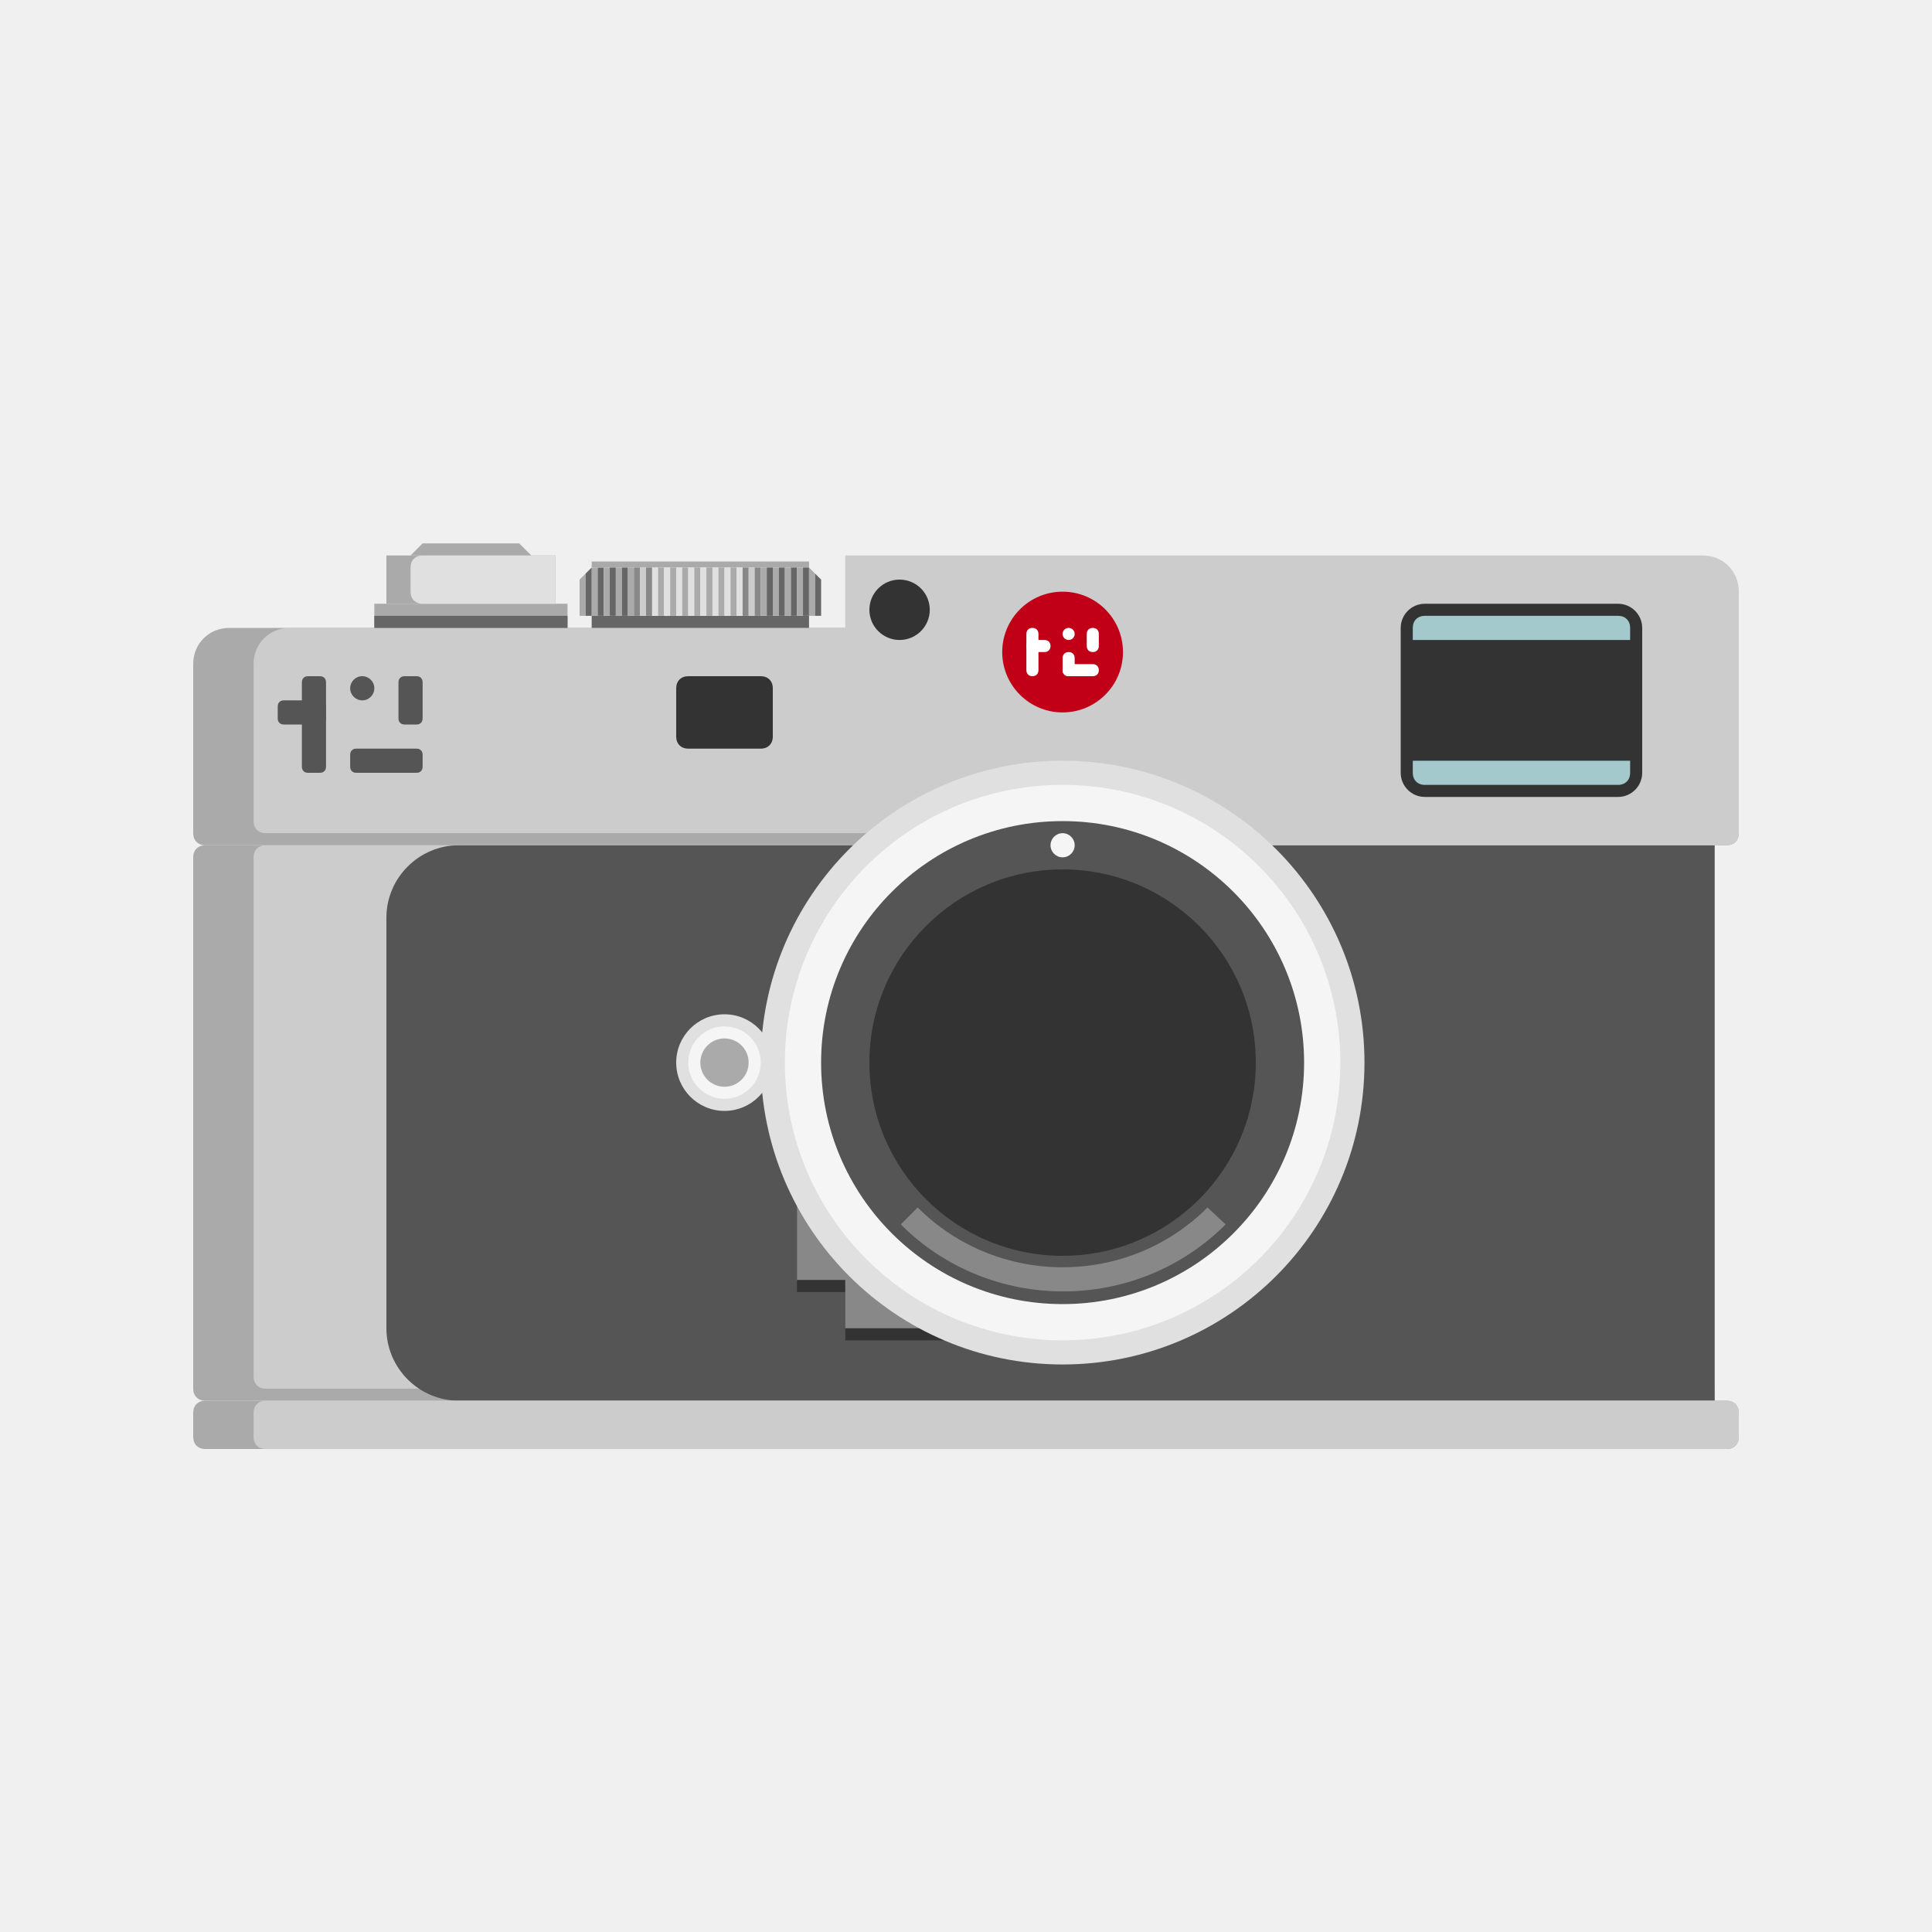
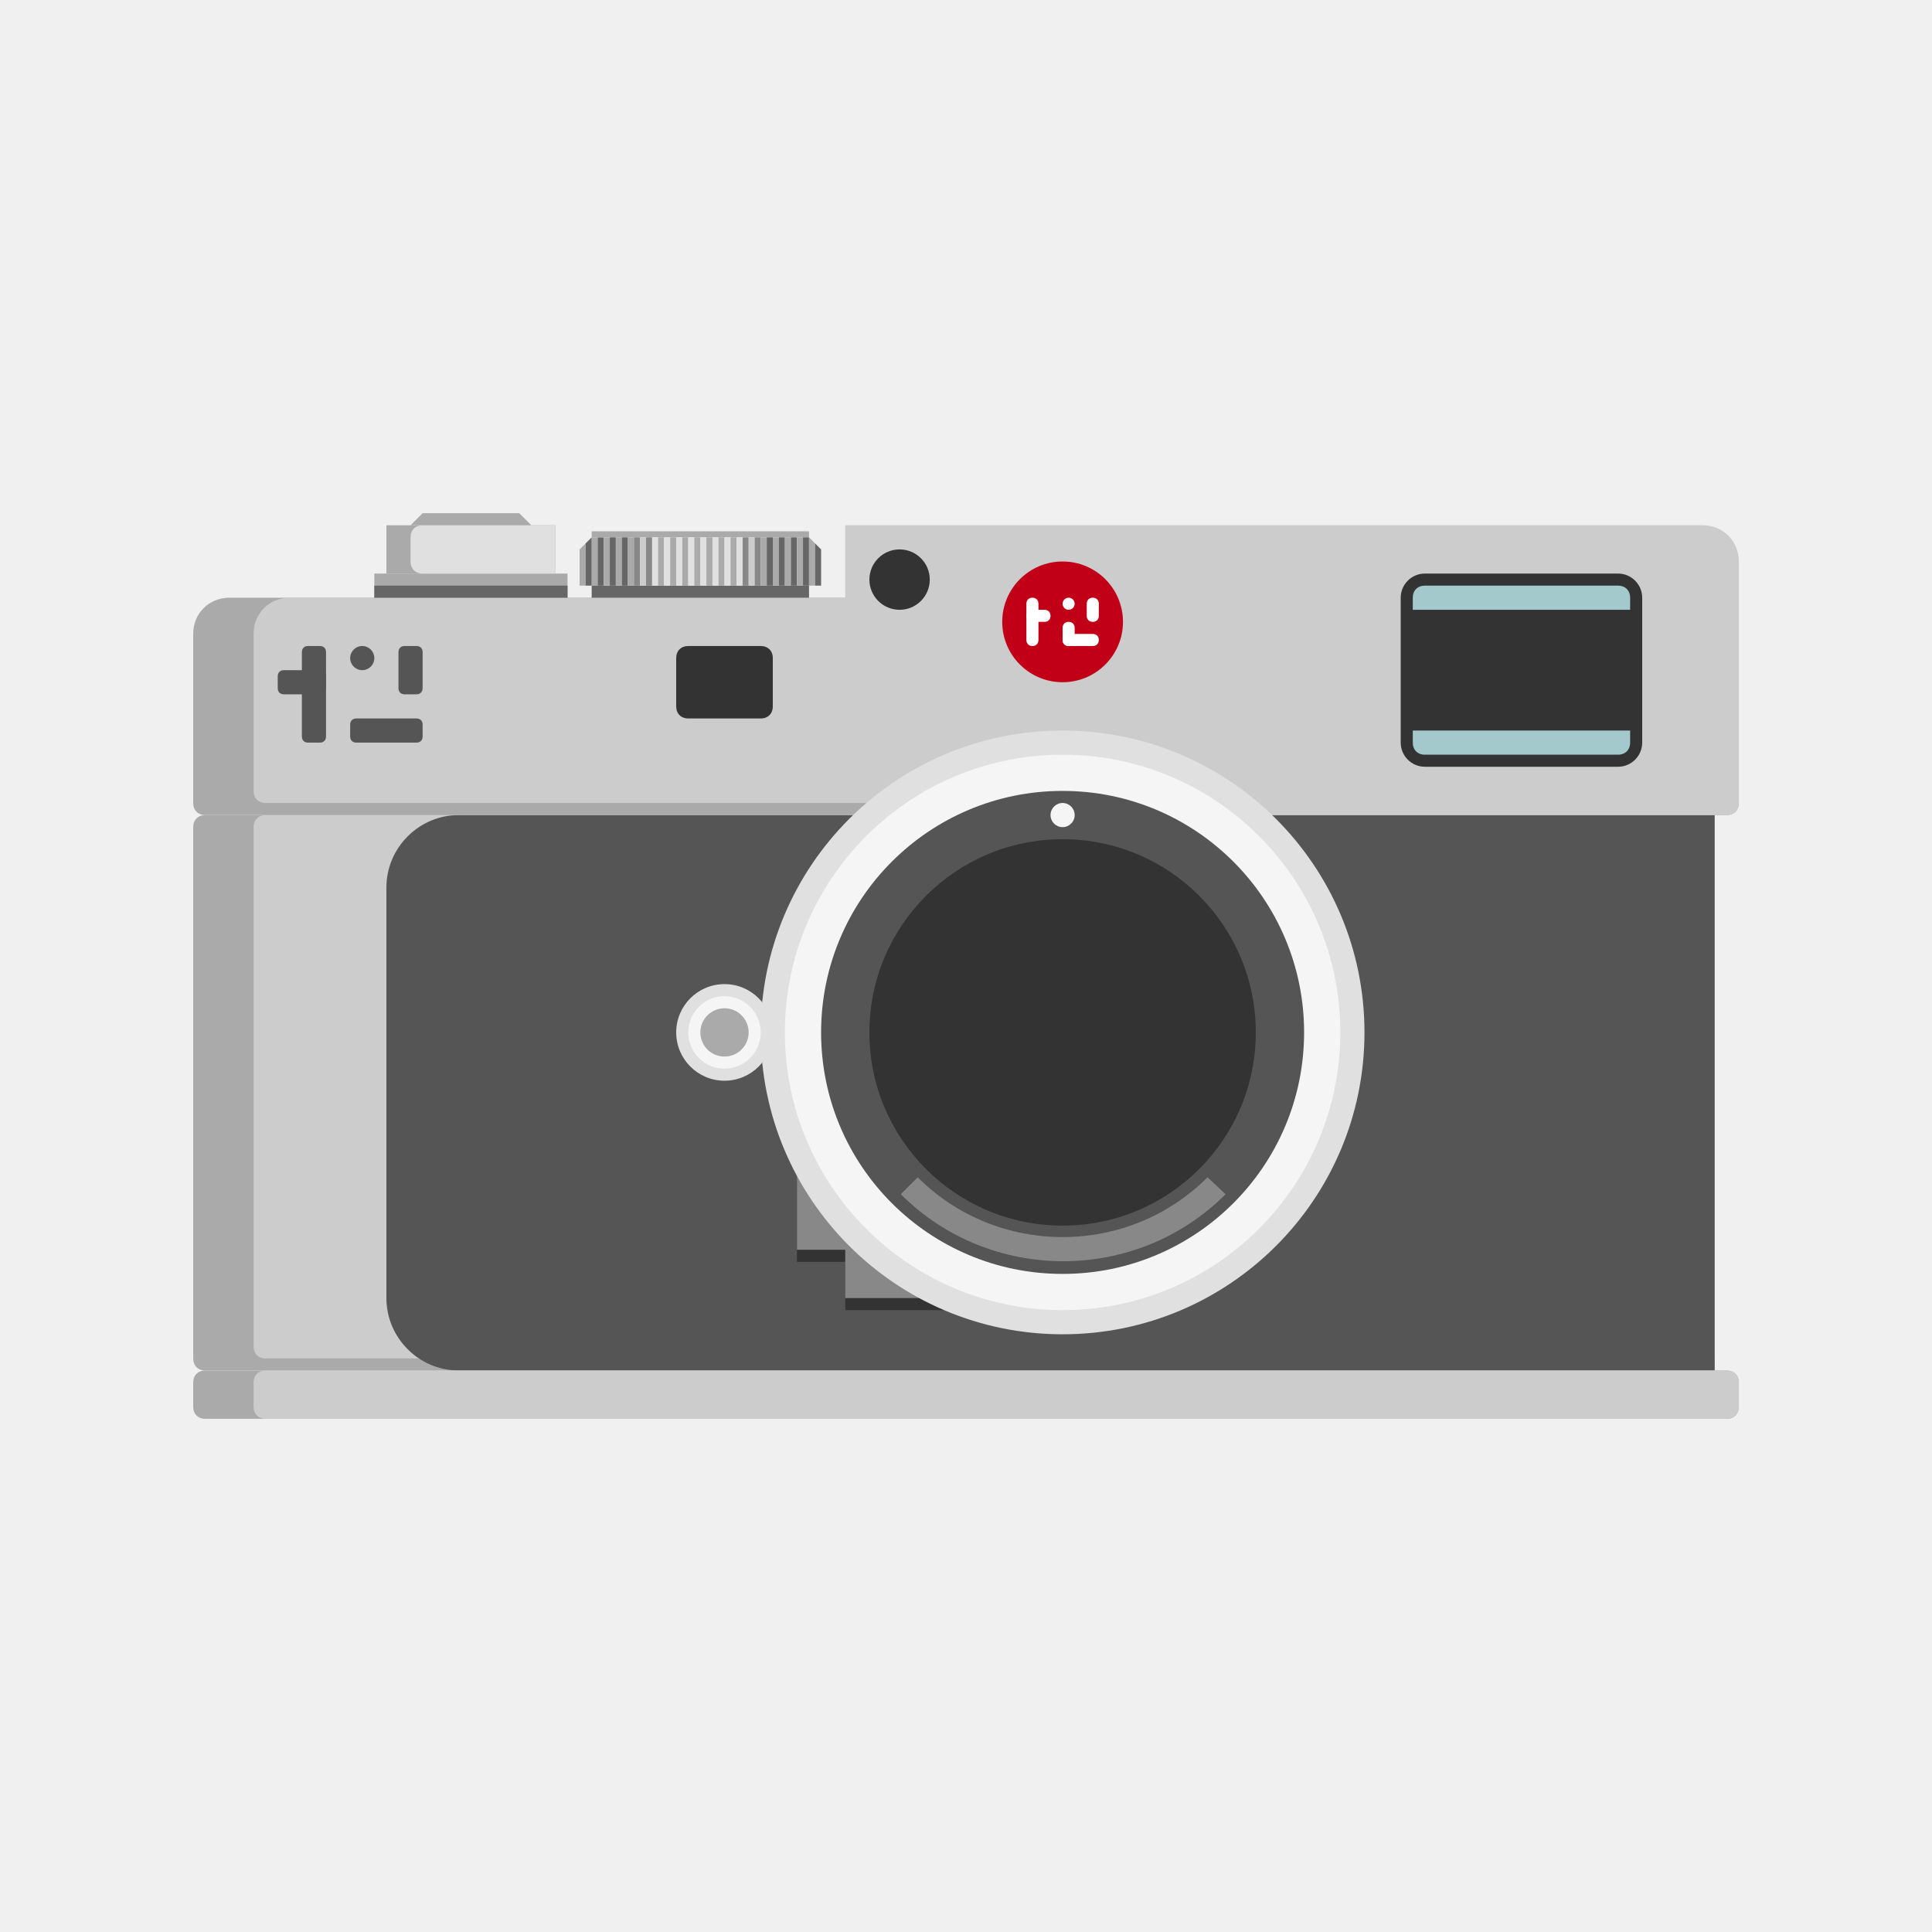
- <svg xmlns="http://www.w3.org/2000/svg" version="1.1" x="0px" y="0px" width="160px" height="160px" viewBox="-219 321 160 160">
-   <path fill="#AAAAAA" d="M-77,437h-125c-0.6,0-1-0.4-1-1v-44c0-0.6,0.4-1,1-1h125V437z" />
-   <path fill="#CCCCCC" d="M-77,436h-120c-0.6,0-1-0.4-1-1v-43c0-0.6,0.4-1,1-1h120V436z" />
-   <path fill="#555555" d="M-77,437h-104c-3.3,0-6-2.7-6-6v-34c0-3.3,2.7-6,6-6h104V437z" />
-   <path fill="#AAAAAA" d="M-76,391h-126c-0.6,0-1-0.4-1-1v-14c0-1.7,1.3-3,3-3h125v17C-75,390.6-75.4,391-76,391z" />
-   <path fill="#CCCCCC" d="M-76,391h-55v-1h-66c-0.6,0-1-0.4-1-1v-13c0-1.7,1.3-3,3-3h120v17C-75,390.6-75.4,391-76,391z" />
-   <rect x="-153" y="417" fill="#333333" width="9" height="11" />
-   <rect x="-149" y="424" fill="#333333" width="9" height="8" />
-   <rect x="-153" y="416" fill="#888888" width="9" height="11" />
-   <rect x="-149" y="423" fill="#888888" width="9" height="8" />
-   <circle fill="#E0E0E0" cx="-131" cy="409" r="25" />
-   <circle fill="#F5F5F5" cx="-131" cy="409" r="23" />
-   <circle fill="#555555" cx="-131" cy="409" r="20" />
-   <circle fill="#333333" cx="-131" cy="409" r="16" />
-   <path fill="#888888" d="M-119,421c-6.6,6.6-17.4,6.6-24,0l-1.4,1.4c7.4,7.4,19.5,7.4,26.9,0L-119,421z" />
-   <circle fill="#E0E0E0" cx="-159" cy="409" r="4" />
-   <path fill="#CCCCCC" d="M-75,374h-74v-7h71c1.7,0,3,1.3,3,3V374z" />
-   <path fill="#AAAAAA" d="M-76,441h-126c-0.6,0-1-0.4-1-1v-2c0-0.6,0.4-1,1-1h126c0.6,0,1,0.4,1,1v2C-75,440.6-75.4,441-76,441z" />
-   <path fill="#CCCCCC" d="M-76,441h-121c-0.6,0-1-0.4-1-1v-2c0-0.6,0.4-1,1-1h121c0.6,0,1,0.4,1,1v2C-75,440.6-75.4,441-76,441z" />
-   <rect x="-188" y="371" fill="#AAAAAA" width="16" height="2" />
-   <rect x="-187" y="367" fill="#AAAAAA" width="14" height="4" />
-   <path fill="#E0E0E0" d="M-173,371h-11c-0.6,0-1-0.4-1-1v-2c0-0.6,0.4-1,1-1h11V371z" />
-   <polygon fill="#AAAAAA" points="-175,367 -185,367 -184,366 -176,366 " />
+ <svg xmlns="http://www.w3.org/2000/svg" width="160px" height="160px" viewBox="0 0 160 160">
+   <path fill="#aaaaaa" d="M142,113.5H17c-0.6,0-1-0.4-1-1v-44c0-0.6,0.4-1,1-1h125V113.5z" />
+   <path fill="#cccccc" d="M142,112.5H22c-0.6,0-1-0.4-1-1v-43c0-0.6,0.4-1,1-1h120V112.5z" />
+   <path fill="#555555" d="M142,113.5H38c-3.3,0-6-2.7-6-6v-34c0-3.3,2.7-6,6-6h104V113.5z" />
+   <path fill="#aaaaaa" d="M143,67.5H17c-0.6,0-1-0.4-1-1v-14c0-1.7,1.3-3,3-3h125v17     C144,67.1,143.6,67.5,143,67.5z" />
+   <path fill="#cccccc" d="M143,67.5H88v-1H22c-0.6,0-1-0.4-1-1v-13c0-1.7,1.3-3,3-3h120v17     C144,67.1,143.6,67.5,143,67.5z" />
+   <rect x="66" y="93.5" fill="#333333" width="9" height="11" />
+   <rect x="70" y="100.5" fill="#333333" width="9" height="8" />
+   <rect x="66" y="92.5" fill="#888888" width="9" height="11" />
+   <rect x="70" y="99.5" fill="#888888" width="9" height="8" />
+   <circle fill="#e0e0e0" cx="88" cy="85.5" r="25" />
+   <circle fill="#f5f5f5" cx="88" cy="85.5" r="23" />
+   <circle fill="#555555" cx="88" cy="85.5" r="20" />
+   <circle fill="#333333" cx="88" cy="85.5" r="16" />
+   <path fill="#888888" d="M100,97.5c-6.6,6.6-17.4,6.6-24,0l-1.4,1.4     c7.4,7.4,19.5,7.4,26.9,0L100,97.5z" />
+   <circle fill="#e0e0e0" cx="60" cy="85.5" r="4" />
+   <path fill="#cccccc" d="M144,50.5H70v-7h71c1.7,0,3,1.3,3,3V50.5z" />
+   <path fill="#aaaaaa" d="M143,117.5H17c-0.6,0-1-0.4-1-1v-2c0-0.6,0.4-1,1-1h126     c0.6,0,1,0.4,1,1v2C144,117.1,143.6,117.5,143,117.5z" />
+   <path fill="#cccccc" d="M143,117.5H22c-0.6,0-1-0.4-1-1v-2c0-0.6,0.4-1,1-1h121     c0.6,0,1,0.4,1,1v2C144,117.1,143.6,117.5,143,117.5z" />
+   <rect x="31" y="47.5" fill="#aaaaaa" width="16" height="2" />
+   <rect x="32" y="43.5" fill="#aaaaaa" width="14" height="4" />
+   <path fill="#e0e0e0" d="M46,47.5H35c-0.6,0-1-0.4-1-1v-2c0-0.6,0.4-1,1-1h11V47.5z" />
+   <polygon fill="#aaaaaa" points="44,43.5 34,43.5 35,42.5 43,42.5 " />
  <g>
-     <rect x="-170" y="368" fill="#AAAAAA" width="0.5" height="4" />
-     <rect x="-169.5" y="368" fill="#666666" width="0.5" height="4" />
-     <rect x="-170" y="367.5" fill="#AAAAAA" width="18" height="0.5" />
-     <rect x="-170" y="372" fill="#666666" width="18" height="1" />
-     <rect x="-188" y="372" fill="#666666" width="16" height="1" />
-     <polygon fill="#AAAAAA" points="-171,369 -170.5,368.5 -170.5,372 -171,372  " />
-     <polygon fill="#666666" points="-170.5,368.5 -170,368 -170,372 -170.5,372  " />
-     <rect x="-169" y="368" fill="#AAAAAA" width="0.5" height="4" />
-     <rect x="-168.5" y="368" fill="#666666" width="0.5" height="4" />
-     <rect x="-168" y="368" fill="#AAAAAA" width="0.5" height="4" />
-     <rect x="-167.5" y="368" fill="#666666" width="0.5" height="4" />
-     <rect x="-167" y="368" fill="#AAAAAA" width="0.5" height="4" />
-     <rect x="-166.5" y="368" fill="#888888" width="0.5" height="4" />
-     <rect x="-165" y="368" fill="#E0E0E0" width="0.5" height="4" />
-     <rect x="-164.5" y="368" fill="#AAAAAA" width="0.5" height="4" />
-     <rect x="-166" y="368" fill="#CCCCCC" width="0.5" height="4" />
-     <rect x="-165.5" y="368" fill="#888888" width="0.5" height="4" />
-     <rect x="-164" y="368" fill="#E0E0E0" width="0.5" height="4" />
-     <rect x="-163.5" y="368" fill="#AAAAAA" width="0.5" height="4" />
-     <rect x="-163" y="368" fill="#E0E0E0" width="0.5" height="4" />
-     <rect x="-162.5" y="368" fill="#AAAAAA" width="0.5" height="4" />
-     <rect x="-162" y="368" fill="#E0E0E0" width="0.5" height="4" />
-     <rect x="-161.5" y="368" fill="#AAAAAA" width="0.5" height="4" />
-     <rect x="-160" y="368" fill="#E0E0E0" width="0.5" height="4" />
-     <rect x="-159.5" y="368" fill="#AAAAAA" width="0.5" height="4" />
-     <rect x="-161" y="368" fill="#E0E0E0" width="0.5" height="4" />
-     <rect x="-160.5" y="368" fill="#AAAAAA" width="0.5" height="4" />
-     <rect x="-159" y="368" fill="#E0E0E0" width="0.5" height="4" />
-     <rect x="-158.5" y="368" fill="#AAAAAA" width="0.5" height="4" />
-     <rect x="-158" y="368" fill="#E0E0E0" width="0.5" height="4" />
-     <rect x="-157.5" y="368" fill="#888888" width="0.5" height="4" />
-     <rect x="-157" y="368" fill="#CCCCCC" width="0.5" height="4" />
-     <rect x="-156.5" y="368" fill="#888888" width="0.5" height="4" />
-     <rect x="-155" y="368" fill="#AAAAAA" width="0.5" height="4" />
-     <rect x="-154.5" y="368" fill="#666666" width="0.5" height="4" />
-     <rect x="-156" y="368" fill="#AAAAAA" width="0.5" height="4" />
-     <rect x="-155.5" y="368" fill="#666666" width="0.5" height="4" />
-     <rect x="-154" y="368" fill="#AAAAAA" width="0.5" height="4" />
-     <rect x="-153.5" y="368" fill="#666666" width="0.5" height="4" />
-     <rect x="-153" y="368" fill="#AAAAAA" width="0.5" height="4" />
-     <rect x="-152.5" y="368" fill="#666666" width="0.5" height="4" />
-     <polygon fill="#AAAAAA" points="-152,368 -151.5,368.5 -151.5,372 -152,372  " />
-     <polygon fill="#666666" points="-151.5,368.5 -151,369 -151,372 -151.5,372  " />
+     <rect x="49" y="44.5" fill="#aaaaaa" width="0.5" height="4" />
+     <rect x="49.5" y="44.5" fill="#666666" width="0.5" height="4" />
+     <rect x="49" y="44" fill="#aaaaaa" width="18" height="0.5" />
+     <rect x="49" y="48.5" fill="#666666" width="18" height="1" />
+     <rect x="31" y="48.5" fill="#666666" width="16" height="1" />
+     <polygon fill="#aaaaaa" points="48,45.5 48.5,45 48.5,48.5 48,48.5   " />
+     <polygon fill="#666666" points="48.5,45 49,44.5 49,48.5 48.5,48.5   " />
+     <rect x="50" y="44.5" fill="#aaaaaa" width="0.5" height="4" />
+     <rect x="50.5" y="44.5" fill="#666666" width="0.5" height="4" />
+     <rect x="51" y="44.5" fill="#aaaaaa" width="0.5" height="4" />
+     <rect x="51.5" y="44.5" fill="#666666" width="0.5" height="4" />
+     <rect x="52" y="44.5" fill="#aaaaaa" width="0.5" height="4" />
+     <rect x="52.5" y="44.5" fill="#888888" width="0.5" height="4" />
+     <rect x="54" y="44.5" fill="#e0e0e0" width="0.5" height="4" />
+     <rect x="54.5" y="44.5" fill="#aaaaaa" width="0.5" height="4" />
+     <rect x="53" y="44.5" fill="#cccccc" width="0.5" height="4" />
+     <rect x="53.5" y="44.5" fill="#888888" width="0.5" height="4" />
+     <rect x="55" y="44.5" fill="#e0e0e0" width="0.5" height="4" />
+     <rect x="55.5" y="44.5" fill="#aaaaaa" width="0.5" height="4" />
+     <rect x="56" y="44.5" fill="#e0e0e0" width="0.5" height="4" />
+     <rect x="56.5" y="44.5" fill="#aaaaaa" width="0.5" height="4" />
+     <rect x="57" y="44.5" fill="#e0e0e0" width="0.5" height="4" />
+     <rect x="57.5" y="44.5" fill="#aaaaaa" width="0.5" height="4" />
+     <rect x="59" y="44.5" fill="#e0e0e0" width="0.5" height="4" />
+     <rect x="59.5" y="44.5" fill="#aaaaaa" width="0.5" height="4" />
+     <rect x="58" y="44.5" fill="#e0e0e0" width="0.5" height="4" />
+     <rect x="58.5" y="44.5" fill="#aaaaaa" width="0.5" height="4" />
+     <rect x="60" y="44.5" fill="#e0e0e0" width="0.5" height="4" />
+     <rect x="60.5" y="44.5" fill="#aaaaaa" width="0.5" height="4" />
+     <rect x="61" y="44.5" fill="#e0e0e0" width="0.5" height="4" />
+     <rect x="61.5" y="44.5" fill="#888888" width="0.5" height="4" />
+     <rect x="62" y="44.5" fill="#cccccc" width="0.5" height="4" />
+     <rect x="62.5" y="44.5" fill="#888888" width="0.5" height="4" />
+     <rect x="64" y="44.5" fill="#aaaaaa" width="0.5" height="4" />
+     <rect x="64.5" y="44.5" fill="#666666" width="0.5" height="4" />
+     <rect x="63" y="44.5" fill="#aaaaaa" width="0.5" height="4" />
+     <rect x="63.5" y="44.5" fill="#666666" width="0.5" height="4" />
+     <rect x="65" y="44.5" fill="#aaaaaa" width="0.5" height="4" />
+     <rect x="65.5" y="44.5" fill="#666666" width="0.5" height="4" />
+     <rect x="66" y="44.5" fill="#aaaaaa" width="0.5" height="4" />
+     <rect x="66.5" y="44.5" fill="#666666" width="0.5" height="4" />
+     <polygon fill="#aaaaaa" points="67,44.5 67.5,45 67.5,48.5 67,48.5   " />
+     <polygon fill="#666666" points="67.5,45 68,45.5 68,48.5 67.5,48.5   " />
  </g>
-   <circle fill="#C10017" cx="-131" cy="375" r="5" />
-   <path fill="#FFFFFF" d="M-133.5,377L-133.5,377c-0.3,0-0.5-0.2-0.5-0.5v-3c0-0.3,0.2-0.5,0.5-0.5l0,0c0.3,0,0.5,0.2,0.5,0.5v3  C-133,376.8-133.2,377-133.5,377z" />
-   <path fill="#FFFFFF" d="M-130.5,377L-130.5,377c-0.3,0-0.5-0.2-0.5-0.5v-1c0-0.3,0.2-0.5,0.5-0.5l0,0c0.3,0,0.5,0.2,0.5,0.5v1  C-130,376.8-130.2,377-130.5,377z" />
-   <path fill="#FFFFFF" d="M-131,376.5L-131,376.5c0-0.3,0.2-0.5,0.5-0.5h2c0.3,0,0.5,0.2,0.5,0.5l0,0c0,0.3-0.2,0.5-0.5,0.5h-2  C-130.8,377-131,376.8-131,376.5z" />
-   <path fill="#FFFFFF" d="M-134,374.5L-134,374.5c0-0.3,0.2-0.5,0.5-0.5h1c0.3,0,0.5,0.2,0.5,0.5l0,0c0,0.3-0.2,0.5-0.5,0.5h-1  C-133.8,375-134,374.8-134,374.5z" />
-   <path fill="#FFFFFF" d="M-128.5,375L-128.5,375c-0.3,0-0.5-0.2-0.5-0.5v-1c0-0.3,0.2-0.5,0.5-0.5l0,0c0.3,0,0.5,0.2,0.5,0.5v1  C-128,374.8-128.2,375-128.5,375z" />
-   <circle fill="#FFFFFF" cx="-130.5" cy="373.5" r="0.5" />
-   <path fill="#555555" d="M-192.5,385h-1c-0.3,0-0.5-0.2-0.5-0.5v-7c0-0.3,0.2-0.5,0.5-0.5h1c0.3,0,0.5,0.2,0.5,0.5v7  C-192,384.8-192.2,385-192.5,385z" />
-   <path fill="#555555" d="M-190,384.5v-1c0-0.3,0.2-0.5,0.5-0.5h5c0.3,0,0.5,0.2,0.5,0.5v1c0,0.3-0.2,0.5-0.5,0.5h-5  C-189.8,385-190,384.8-190,384.5z" />
-   <path fill="#555555" d="M-196,380.5v-1c0-0.3,0.2-0.5,0.5-0.5h3c0.3,0,0.5,0.2,0.5,0.5v1c0,0.3-0.2,0.5-0.5,0.5h-3  C-195.8,381-196,380.8-196,380.5z" />
-   <path fill="#555555" d="M-184.5,381h-1c-0.3,0-0.5-0.2-0.5-0.5v-3c0-0.3,0.2-0.5,0.5-0.5h1c0.3,0,0.5,0.2,0.5,0.5v3  C-184,380.8-184.2,381-184.5,381z" />
-   <circle fill="#555555" cx="-189" cy="378" r="1" />
-   <path fill="#333333" d="M-85,387h-16c-1.1,0-2-0.9-2-2v-12c0-1.1,0.9-2,2-2h16c1.1,0,2,0.9,2,2v12C-83,386.1-83.9,387-85,387z" />
-   <path fill="#A3C9CC" d="M-85,386h-16c-0.6,0-1-0.4-1-1v-1h18v1C-84,385.6-84.4,386-85,386z" />
-   <path fill="#A3C9CC" d="M-101,372h16c0.6,0,1,0.4,1,1v1h-18v-1C-102,372.4-101.6,372-101,372z" />
-   <path fill="#333333" d="M-156,383h-6c-0.6,0-1-0.4-1-1v-4c0-0.6,0.4-1,1-1h6c0.6,0,1,0.4,1,1v4C-155,382.6-155.4,383-156,383z" />
-   <circle fill="#F5F5F5" cx="-131" cy="391" r="1" />
-   <circle fill="#333333" cx="-144.5" cy="371.5" r="2.5" />
-   <circle fill="#F5F5F5" cx="-159" cy="409" r="3" />
-   <circle fill="#AAAAAA" cx="-159" cy="409" r="2" />
+   <circle fill="#c10017" cx="88" cy="51.5" r="5" />
+   <path fill="#ffffff" d="M85.5,53.5L85.5,53.5c-0.3,0-0.5-0.2-0.5-0.5v-3c0-0.3,0.2-0.5,0.5-0.5l0,0     c0.3,0,0.5,0.2,0.5,0.5v3C86,53.3,85.8,53.5,85.5,53.5z" />
+   <path fill="#ffffff" d="M88.5,53.5L88.5,53.5c-0.3,0-0.5-0.2-0.5-0.5v-1c0-0.3,0.2-0.5,0.5-0.5l0,0     c0.3,0,0.5,0.2,0.5,0.5v1C89,53.3,88.8,53.5,88.5,53.5z" />
+   <path fill="#ffffff" d="M88,53L88,53c0-0.3,0.2-0.5,0.5-0.5h2c0.3,0,0.5,0.2,0.5,0.5l0,0     c0,0.3-0.2,0.5-0.5,0.5h-2C88.2,53.5,88,53.3,88,53z" />
+   <path fill="#ffffff" d="M85,51L85,51c0-0.3,0.2-0.5,0.5-0.5h1c0.3,0,0.5,0.2,0.5,0.5l0,0     c0,0.3-0.2,0.5-0.5,0.5h-1C85.2,51.5,85,51.3,85,51z" />
+   <path fill="#ffffff" d="M90.5,51.5L90.5,51.5c-0.3,0-0.5-0.2-0.5-0.5v-1c0-0.3,0.2-0.5,0.5-0.5l0,0     c0.3,0,0.5,0.2,0.5,0.5v1C91,51.3,90.8,51.5,90.5,51.5z" />
+   <circle fill="#ffffff" cx="88.5" cy="50" r="0.5" />
+   <path fill="#555555" d="M26.5,61.5h-1c-0.3,0-0.5-0.2-0.5-0.5v-7c0-0.3,0.2-0.5,0.5-0.5h1     c0.3,0,0.5,0.2,0.5,0.5v7C27,61.3,26.8,61.5,26.5,61.5z" />
+   <path fill="#555555" d="M29,61v-1c0-0.3,0.2-0.5,0.5-0.5h5c0.3,0,0.5,0.2,0.5,0.5v1     c0,0.3-0.2,0.5-0.5,0.5h-5C29.2,61.5,29,61.3,29,61z" />
+   <path fill="#555555" d="M23,57v-1c0-0.3,0.2-0.5,0.5-0.5h3c0.3,0,0.5,0.2,0.5,0.5v1     c0,0.3-0.2,0.5-0.5,0.5h-3C23.2,57.5,23,57.3,23,57z" />
+   <path fill="#555555" d="M34.5,57.5h-1c-0.3,0-0.5-0.2-0.5-0.5v-3c0-0.3,0.2-0.5,0.5-0.5h1     c0.3,0,0.5,0.2,0.5,0.5v3C35,57.3,34.8,57.5,34.5,57.5z" />
+   <circle fill="#555555" cx="30" cy="54.5" r="1" />
+   <path fill="#333333" d="M134,63.5h-16c-1.1,0-2-0.9-2-2v-12c0-1.1,0.9-2,2-2h16     c1.1,0,2,0.9,2,2v12C136,62.6,135.1,63.5,134,63.5z" />
+   <path fill="#a3c9cc" d="M134,62.5h-16c-0.6,0-1-0.4-1-1v-1h18v1C135,62.1,134.6,62.5,134,62.5z" />
+   <path fill="#a3c9cc" d="M118,48.5h16c0.6,0,1,0.4,1,1v1h-18v-1C117,48.9,117.4,48.5,118,48.5z" />
+   <path fill="#333333" d="M63,59.5h-6c-0.6,0-1-0.4-1-1v-4c0-0.6,0.4-1,1-1h6c0.6,0,1,0.4,1,1v4     C64,59.1,63.6,59.5,63,59.5z" />
+   <circle fill="#f5f5f5" cx="88" cy="67.5" r="1" />
+   <circle fill="#333333" cx="74.5" cy="48" r="2.5" />
+   <circle fill="#f5f5f5" cx="60" cy="85.5" r="3" />
+   <circle fill="#aaaaaa" cx="60" cy="85.5" r="2" />
</svg>
